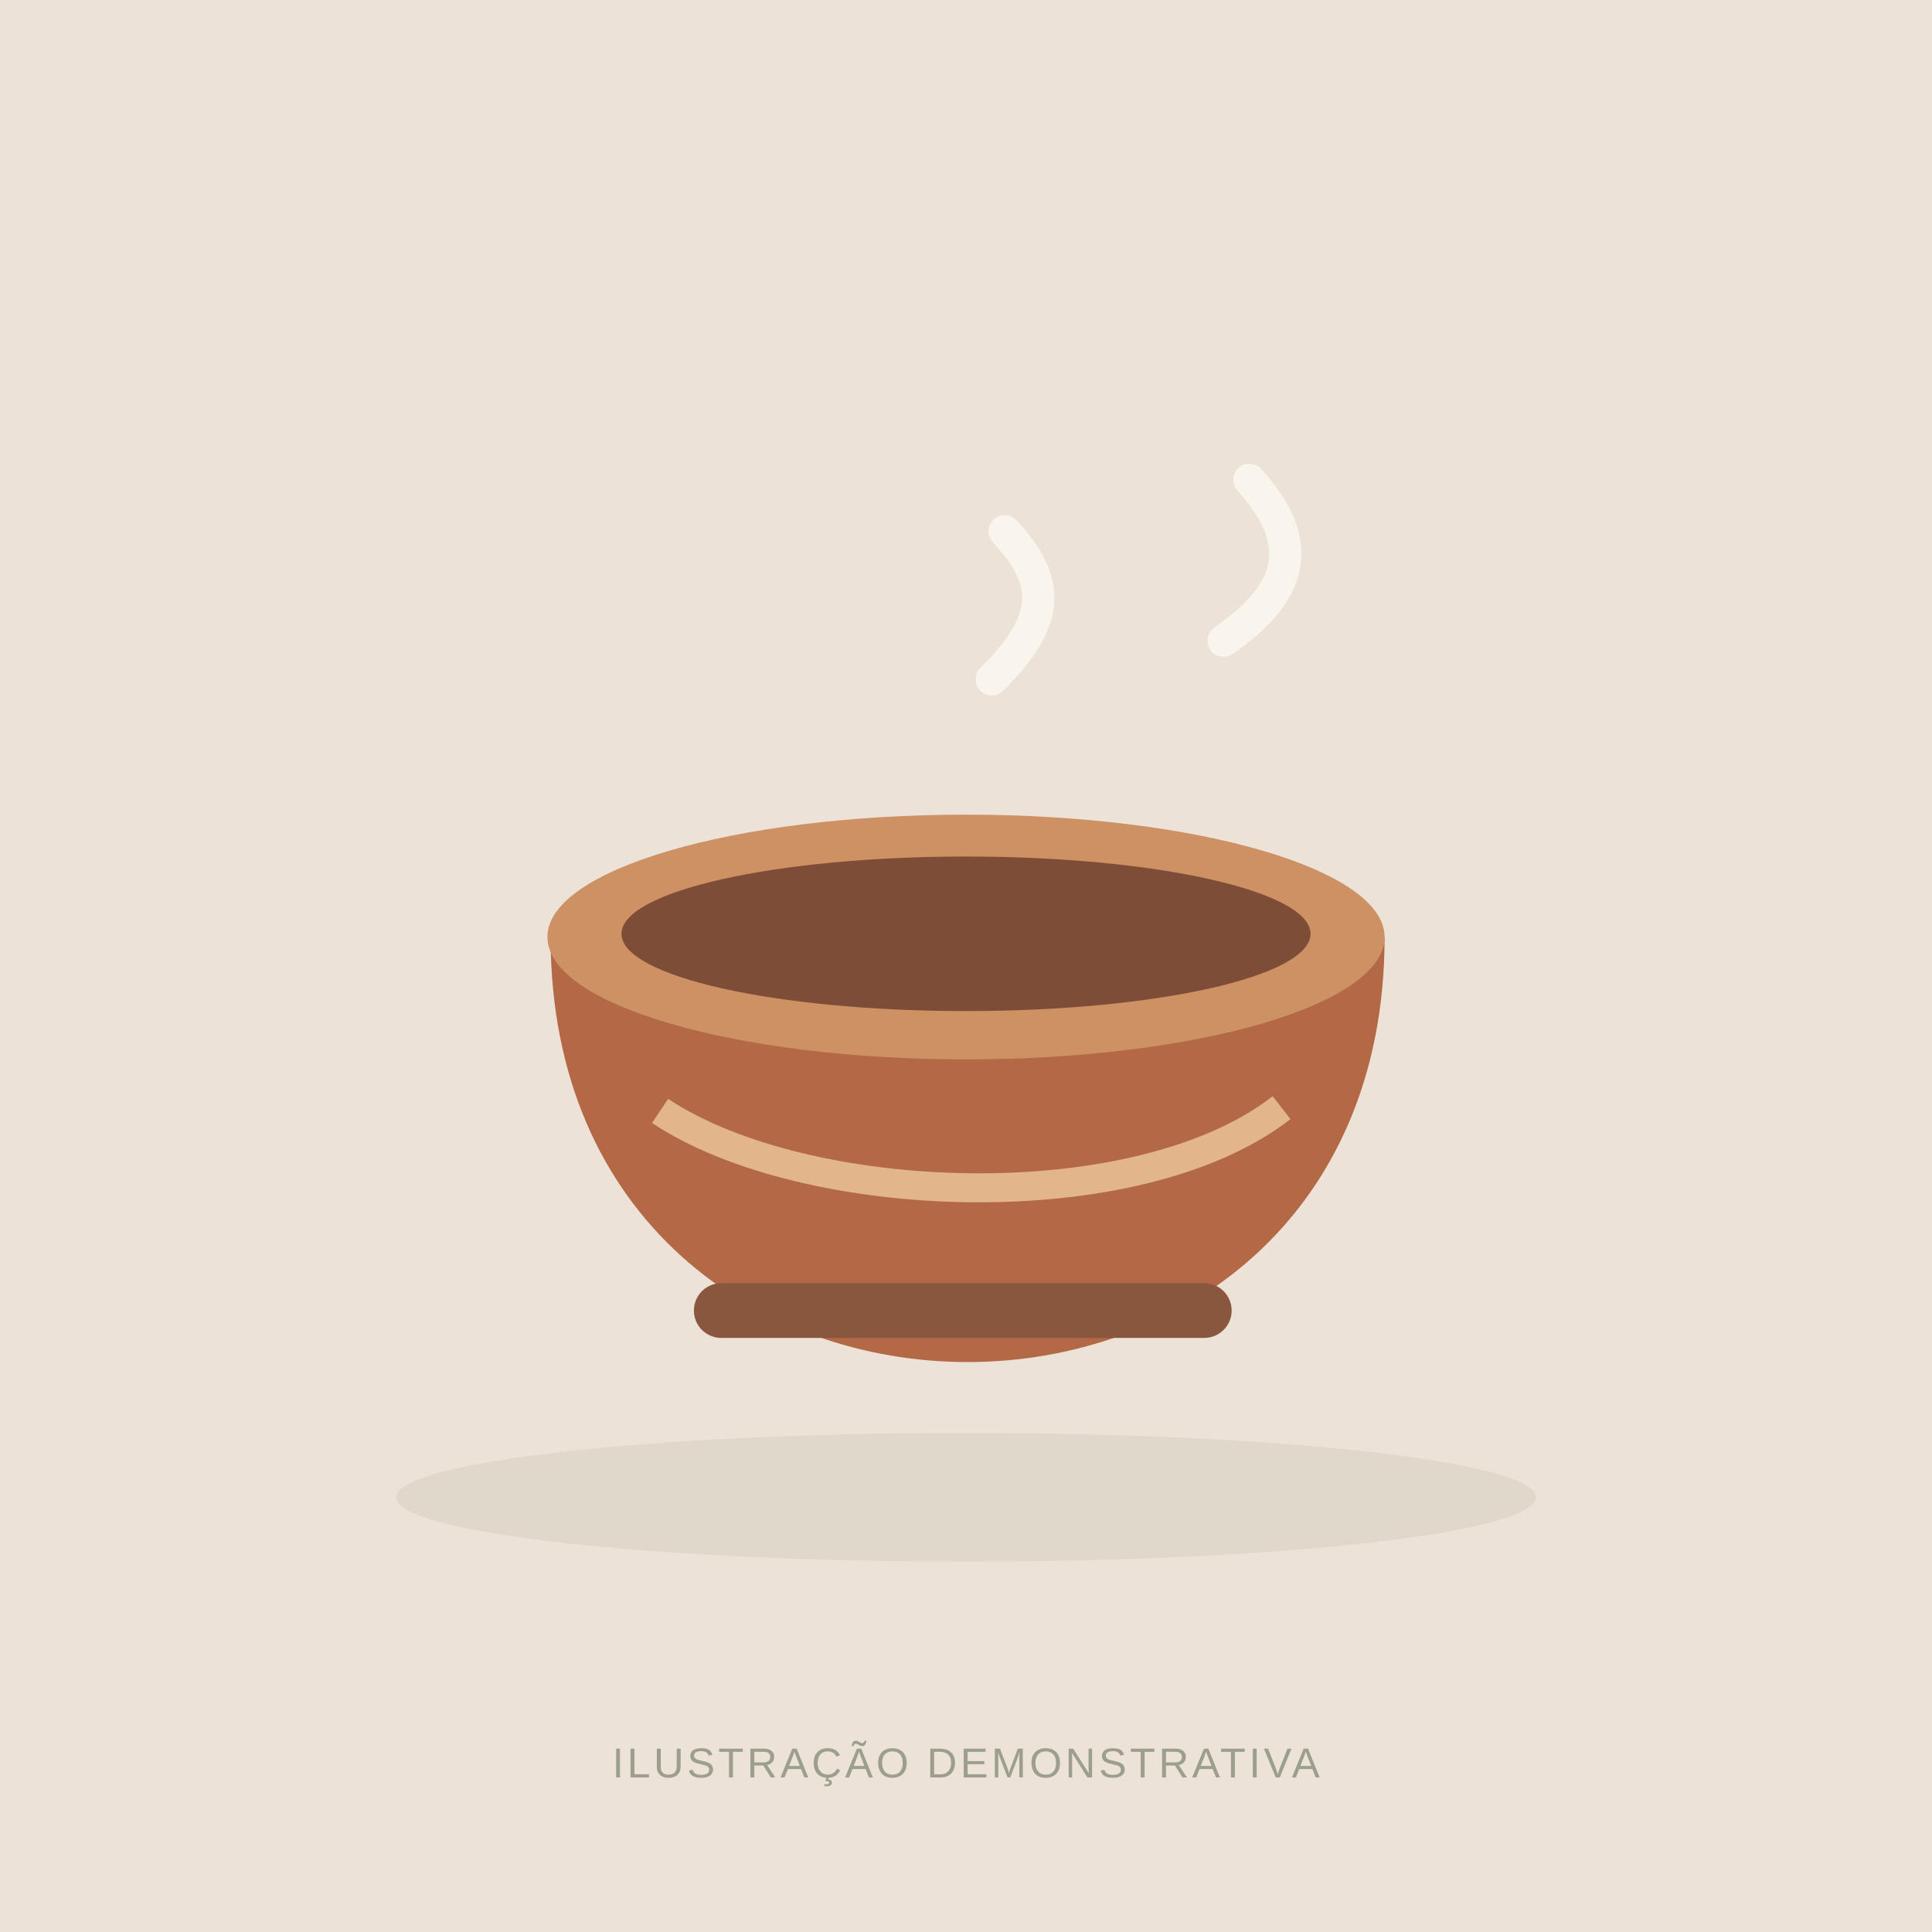
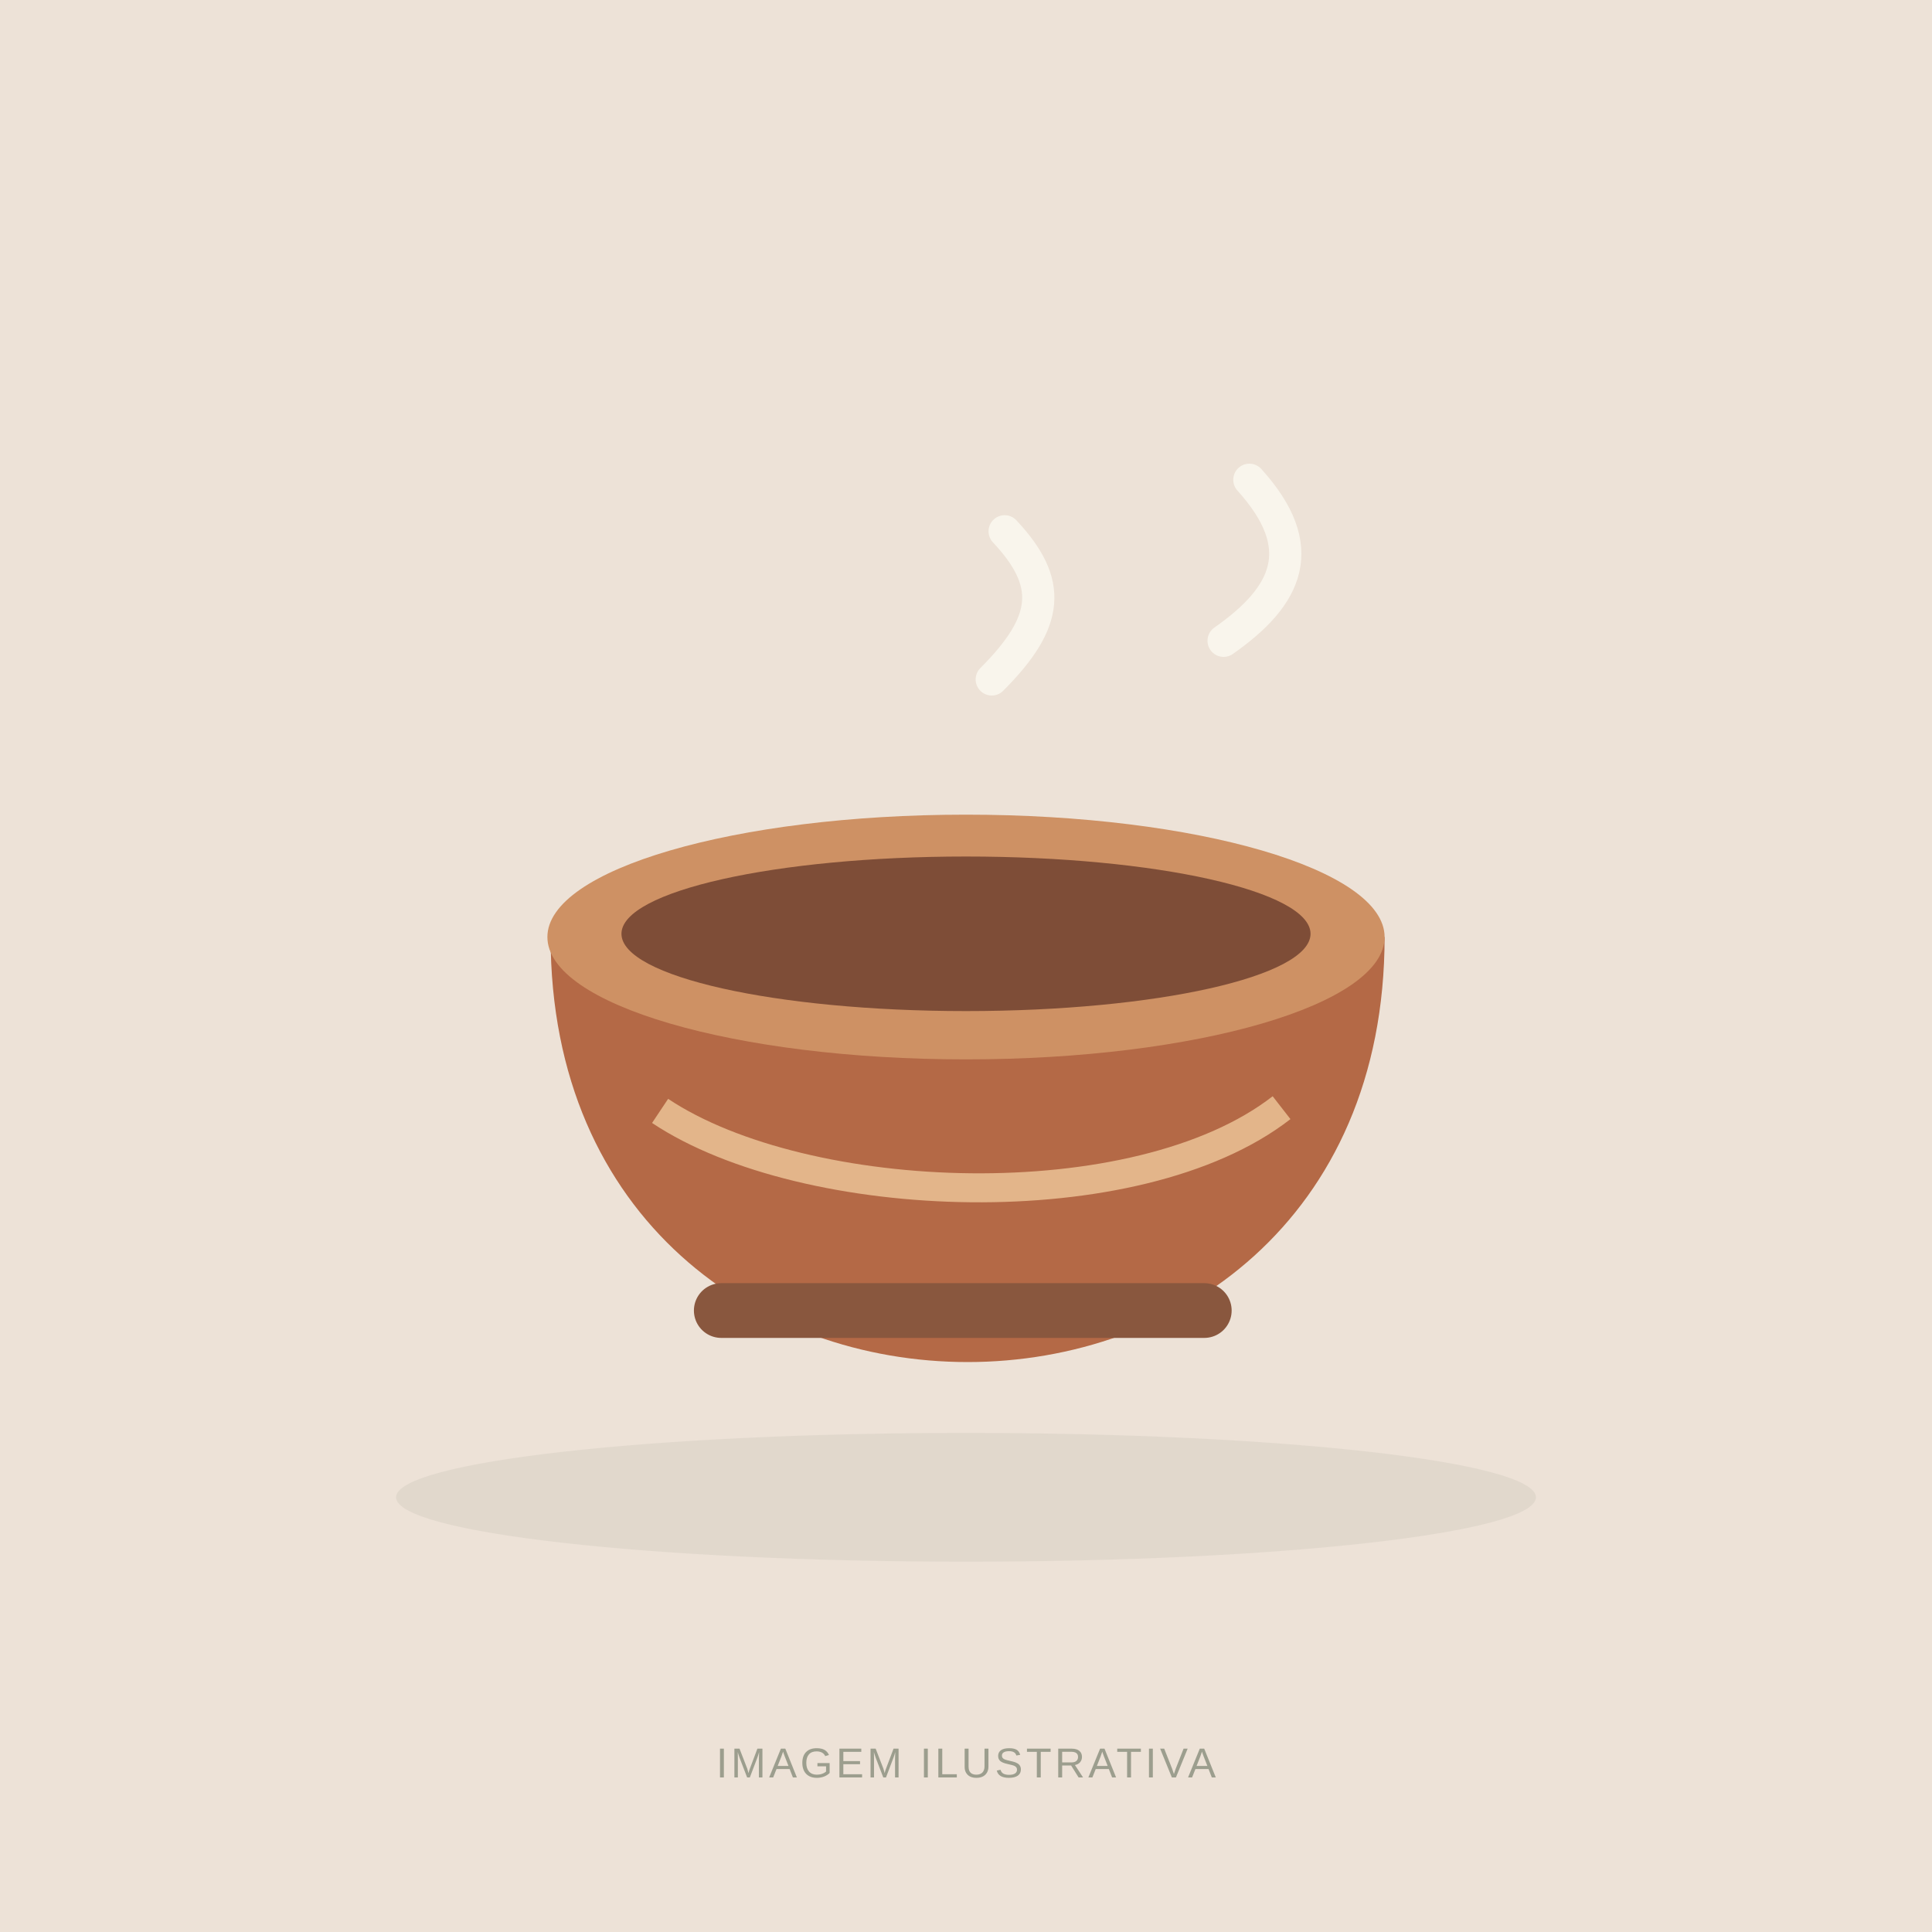
<svg xmlns="http://www.w3.org/2000/svg" viewBox="0 0 600 600" fill="none">
  <rect width="600" height="600" fill="#ede2d7" />
  <ellipse cx="300" cy="465" rx="177" ry="20" fill="#263a29" opacity=".06" />
  <path d="M171 291c0 176 259 176 259 0H171Z" fill="#b46946" />
  <ellipse cx="300" cy="291" rx="130" ry="38" fill="#ce9164" />
  <ellipse cx="300" cy="290" rx="107" ry="24" fill="#7e4d37" />
  <path d="M205 345c45 30 148 34 193-1" stroke="#e3b58a" stroke-width="9" />
  <path d="M224 407h150" stroke="#89573e" stroke-width="17" stroke-linecap="round" />
  <path d="M380 199c20-14 27-29 8-50m-80 62c18-18 19-30 4-46" stroke="#f9f5ec" stroke-width="10" stroke-linecap="round" />
-   <text x="300" y="552" text-anchor="middle" font-family="Arial,sans-serif" font-size="13" letter-spacing="1" fill="#66715d" opacity=".6">ILUSTRAÇÃO DEMONSTRATIVA</text>
+   <text x="300" y="552" text-anchor="middle" font-family="Arial,sans-serif" font-size="13" letter-spacing="1" fill="#66715d" opacity=".6">IMAGEM ILUSTRATIVA</text>
</svg>
